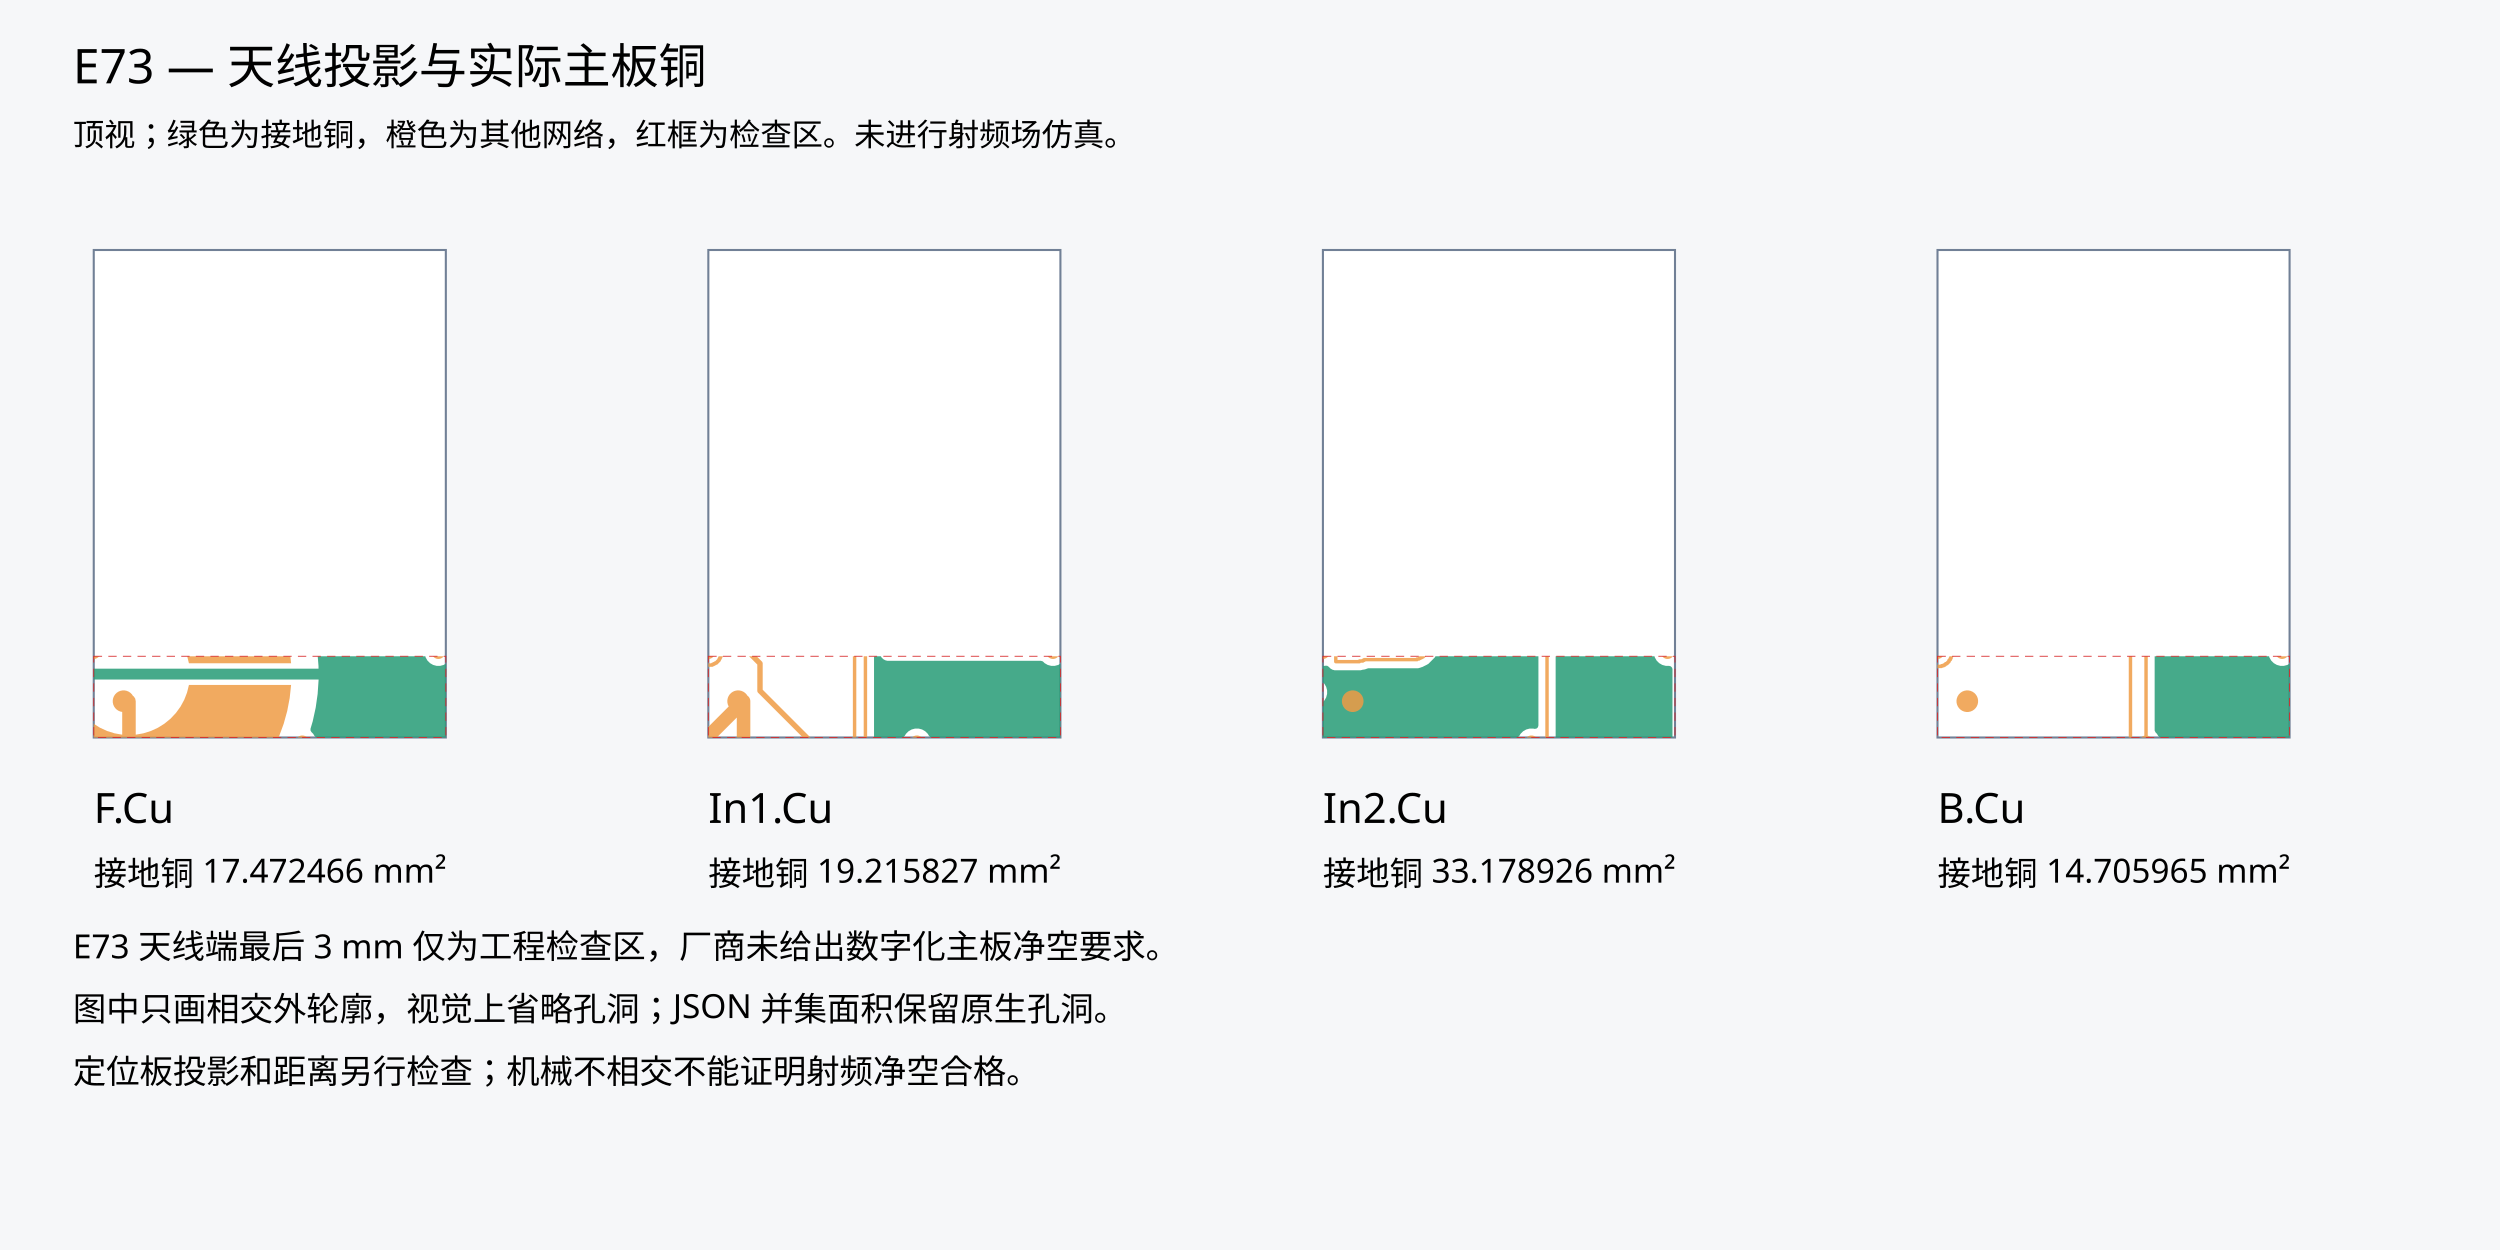
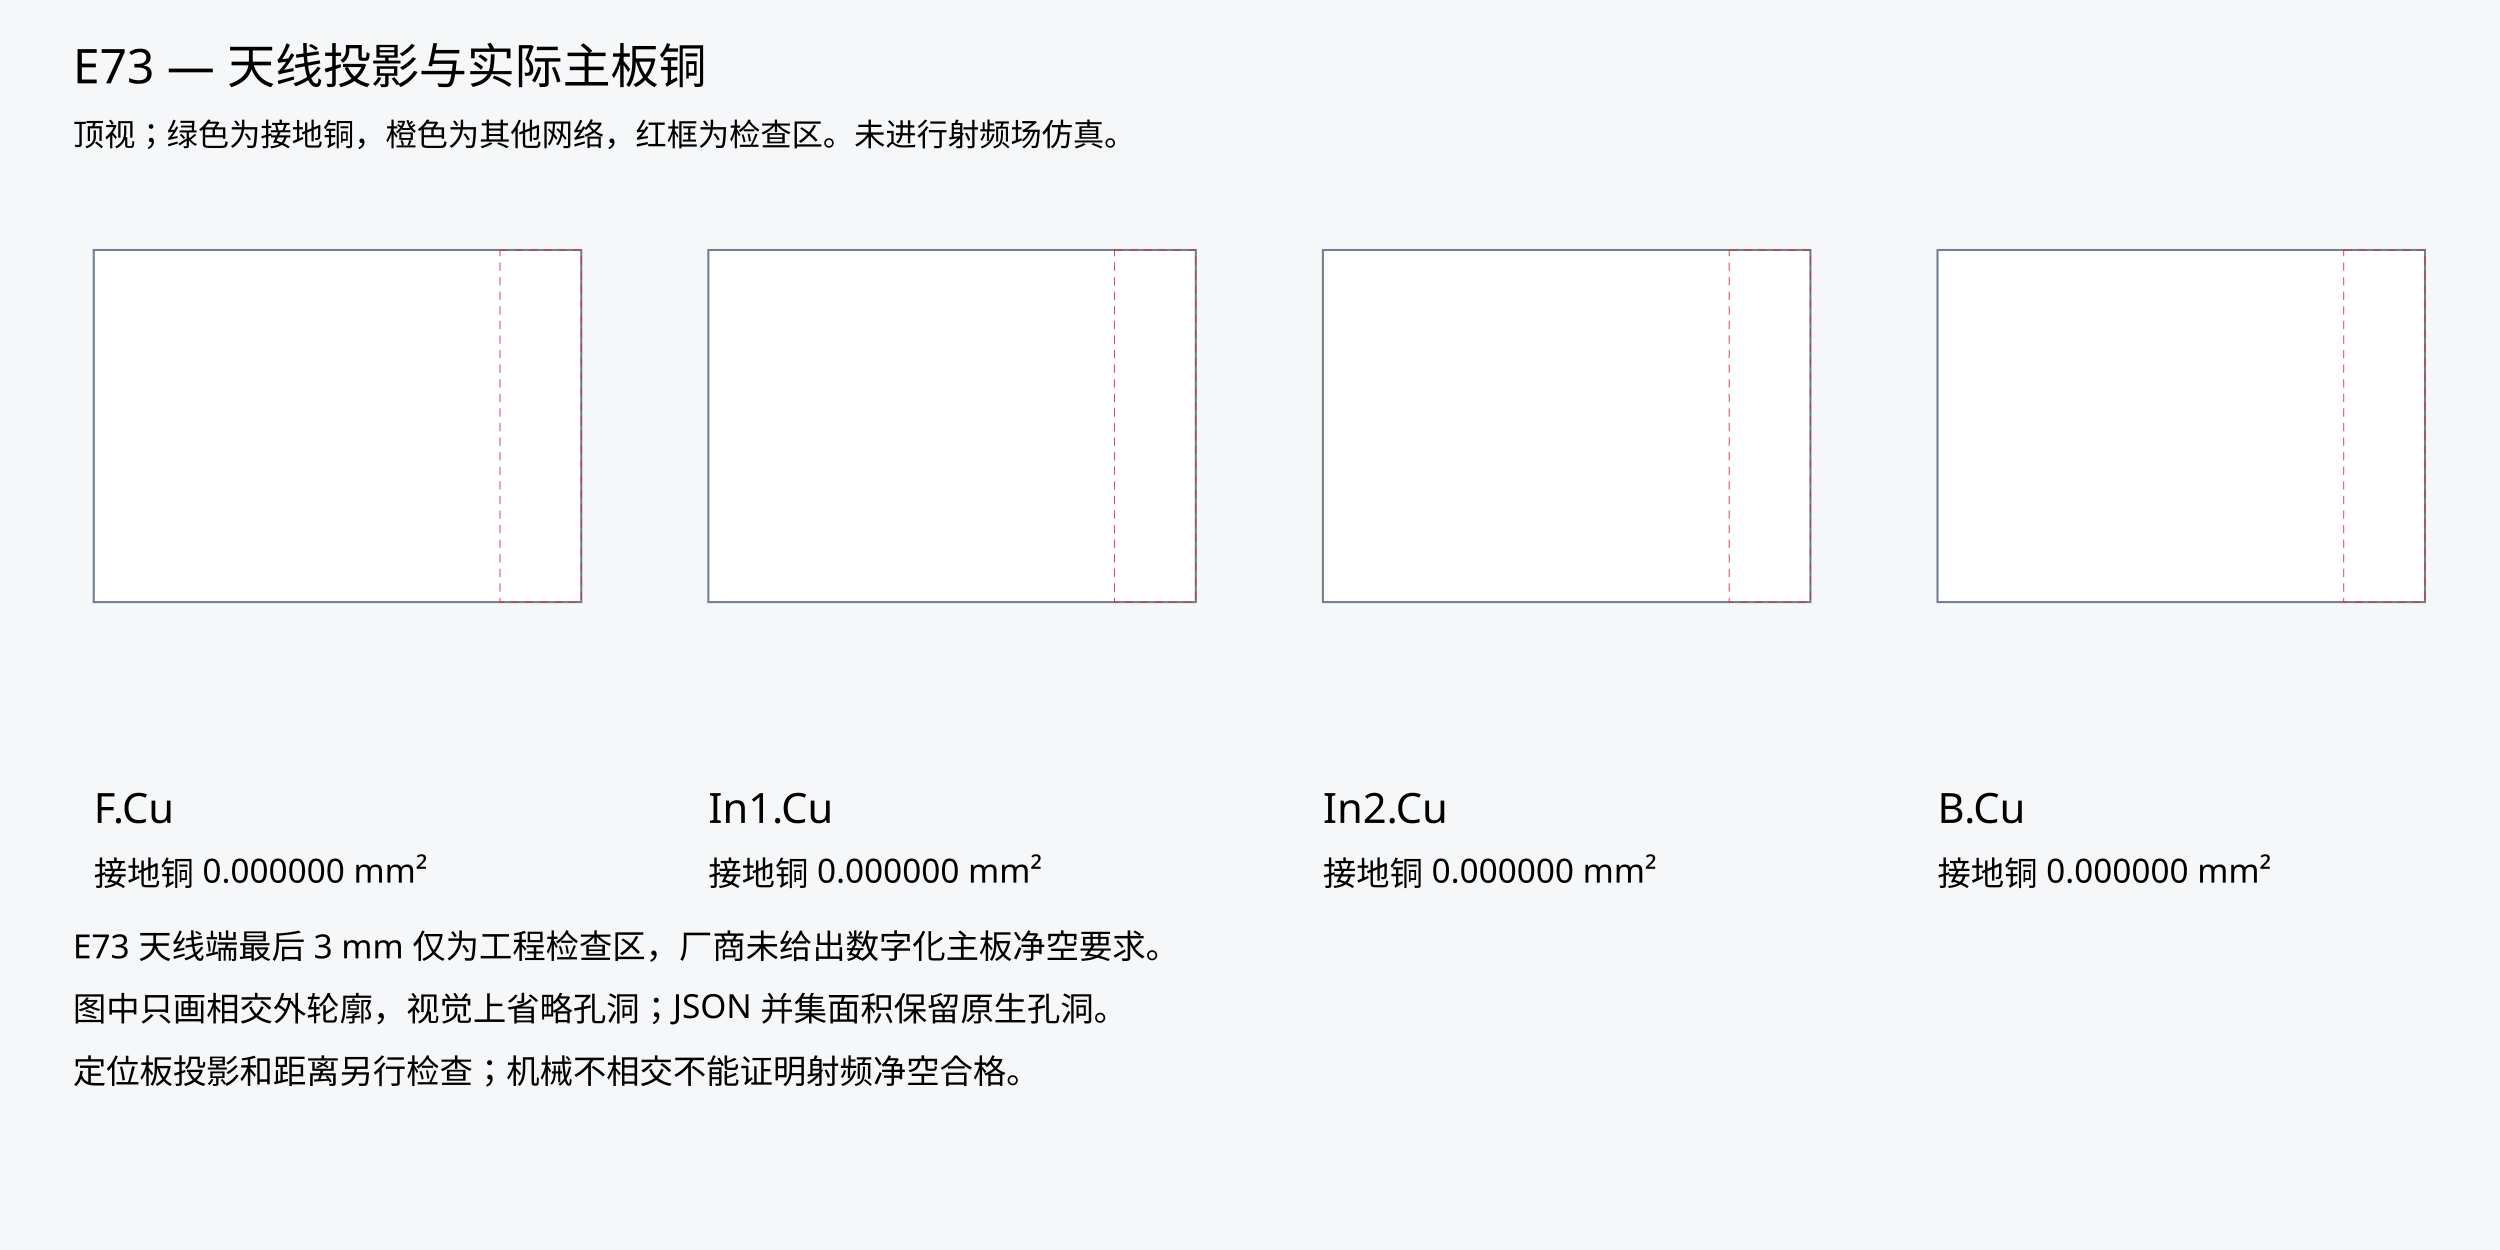
<svg xmlns="http://www.w3.org/2000/svg" width="1200" height="600" viewBox="0 0 1200 600">
  <rect width="1200" height="600" fill="#f6f7f9" />
  <text x="35" y="40" font-family="sans-serif" font-size="23">E73 — 天线投影与实际主板铜</text>
  <text x="35" y="70" font-family="sans-serif" font-size="15">顶视；绿色为接地铜，橙色为其他网络，红框为检查区。未进行射频场仿真。</text>
-   <rect x="45.0" y="120.0" width="169.0" height="234.0" fill="#fff" stroke="#718096" />
-   <polygon points="204.313,315.581 205.177,317.077 205.177,317.077 206.398,318.298 206.398,318.298 206.398,318.298 207.894,319.162 209.562,319.609 209.562,319.609 211.288,319.609 211.288,319.609 212.956,319.162 214.000,318.559 214.000,354.000 153.657,354.000 153.438,353.941 152.272,353.941 151.386,353.681 150.853,353.123 150.348,352.248 150.348,352.248 149.473,351.373 149.031,350.563 149.061,349.749 150.105,346.222 151.527,339.702 151.629,338.986 151.796,337.814 152.468,333.094 152.921,326.436 152.920,326.174 152.903,326.176 45.000,326.176 45.000,320.976 152.893,320.976 152.887,319.762 152.512,315.000 204.158,315.000" fill="#269b76" fill-opacity=".85" />
-   <polygon points="139.050,335.079 137.861,341.306 136.170,347.416 133.988,353.369 133.697,354.000 45.000,354.000 45.000,347.432 47.994,349.307 51.394,350.873 54.967,351.991 58.653,352.644 58.653,341.723 57.791,341.551 56.849,341.161 56.001,340.595 55.280,339.874 54.714,339.026 54.324,338.085 54.125,337.085 54.125,336.065 54.324,335.066 54.714,334.124 55.280,333.276 56.001,332.556 56.849,331.989 57.791,331.599 58.790,331.400 59.810,331.400 60.809,331.599 61.751,331.989 62.599,332.556 63.320,333.276 63.818,334.021 64.201,334.277 64.905,335.332 65.153,336.576 65.153,352.644 68.839,351.991 72.411,350.873 75.812,349.307 78.984,347.320 81.877,344.943 84.443,342.217 86.639,339.186 88.430,335.898 89.787,332.409 90.687,328.776 139.729,328.776" fill="#ef9b45" fill-opacity=".85" />
-   <polygon points="146.043,353.165 146.632,353.409 147.162,353.763 147.399,354.000 142.801,354.000 143.038,353.763 143.568,353.409 144.157,353.165 144.781,353.041 145.419,353.041" fill="#ef9b45" fill-opacity=".85" />
-   <polygon points="139.729,318.376 90.687,318.376 89.851,315.000 139.365,315.000" fill="#ef9b45" fill-opacity=".85" />
-   <polygon points="47.512,315.112 47.062,315.562 46.532,315.916 45.943,316.160 45.319,316.284 45.000,316.284 45.000,315.000 47.587,315.000" fill="#ef9b45" fill-opacity=".85" />
-   <polygon points="212.937,315.112 212.487,315.562 211.957,315.916 211.368,316.160 210.744,316.284 210.106,316.284 209.482,316.160 208.893,315.916 208.363,315.562 207.913,315.112 207.838,315.000 213.012,315.000" fill="#ef9b45" fill-opacity=".85" />
-   <rect x="45.0" y="315.0" width="169.0" height="39.0" fill="none" stroke="#d62728" stroke-width=".4" stroke-dasharray="4 3" />
+   <rect x="45.0" y="120.0" width="234.0" height="169.0" fill="#fff" stroke="#718096" />
+   <rect x="240.0" y="120.0" width="39.0" height="169.0" fill="none" stroke="#d62728" stroke-width=".4" stroke-dasharray="4 3" />
  <text x="45" y="395" font-family="sans-serif" font-size="20">F.Cu</text>
-   <text x="45" y="425" font-family="sans-serif" font-size="16">接地铜 17.472466 mm²</text>
-   <rect x="340.0" y="120.0" width="169.0" height="234.0" fill="#fff" stroke="#718096" />
-   <polygon points="423.142,315.588 423.142,315.588 423.142,315.588 423.912,316.358 423.912,316.358 423.912,316.358 423.912,316.358 423.912,316.358 423.912,316.358 424.854,316.902 425.906,317.184 499.605,317.184 500.491,317.444 500.764,317.664 501.398,318.298 501.398,318.298 501.398,318.298 501.659,318.449 502.894,319.162 504.562,319.609 504.562,319.609 506.288,319.609 506.288,319.609 507.956,319.162 508.909,318.612 509.000,318.590 509.000,354.000 448.657,354.000 448.438,353.941 447.272,353.941 446.386,353.681 445.853,353.123 445.348,352.248 445.348,352.248 444.127,351.027 444.127,351.027 442.631,350.163 440.963,349.717 439.237,349.717 438.125,350.014 437.568,350.163 436.073,351.027 436.073,351.027 434.852,352.248 434.852,352.248 434.347,353.123 433.679,353.759 432.928,353.941 431.762,353.941 431.543,354.000 419.534,354.000 419.534,315.452 419.667,315.000 422.802,315.000" fill="#269b76" fill-opacity=".85" />
-   <polygon points="355.809,331.599 356.751,331.989 357.599,332.556 358.320,333.276 358.747,333.916 358.967,334.063 359.418,334.513 359.772,335.043 360.016,335.632 360.140,336.257 360.155,336.575 360.155,354.000 353.655,354.000 353.655,344.421 344.077,354.000 340.000,354.000 340.000,348.884 349.772,339.113 349.714,339.026 349.324,338.085 349.125,337.085 349.125,336.065 349.324,335.066 349.714,334.124 350.280,333.276 351.001,332.556 351.849,331.989 352.791,331.599 353.790,331.400 354.810,331.400" fill="#ef9b45" fill-opacity=".85" />
-   <polygon points="365.717,317.533 365.878,317.729 365.878,317.729 365.879,317.729 365.879,317.730 365.977,317.967 366.073,318.198 366.073,318.198 366.073,318.199 366.073,318.199 366.097,318.452 366.097,330.080 366.097,331.066 373.668,338.636 389.031,354.000 385.354,354.000 371.829,340.475 363.878,332.524 363.717,332.327 363.522,331.859 363.498,331.605 363.498,330.080 363.498,318.989 359.513,315.000 363.188,315.000" fill="#ef9b45" fill-opacity=".85" />
-   <polygon points="411.025,354.000 409.375,354.000 409.375,315.000 411.025,315.000" fill="#ef9b45" fill-opacity=".85" />
-   <polygon points="416.225,354.000 414.574,354.000 414.574,315.000 416.225,315.000" fill="#ef9b45" fill-opacity=".85" />
-   <polygon points="441.043,353.165 441.632,353.409 442.162,353.763 442.399,354.000 437.801,354.000 438.038,353.763 438.568,353.409 439.157,353.165 439.781,353.041 440.419,353.041" fill="#ef9b45" fill-opacity=".85" />
-   <polygon points="346.985,315.161 346.861,315.459 346.675,315.645 346.675,315.650 346.660,315.811 346.536,316.109 346.350,316.295 346.350,316.300 346.335,316.461 346.211,316.759 346.025,316.945 346.025,316.950 346.010,317.111 345.886,317.409 345.659,317.636 345.590,317.665 345.561,317.734 345.334,317.961 345.265,317.990 345.236,318.059 345.009,318.286 344.940,318.315 344.911,318.384 344.684,318.611 344.615,318.640 344.586,318.709 344.359,318.936 344.061,319.060 343.900,319.076 343.895,319.076 343.709,319.261 343.411,319.385 343.250,319.401 343.245,319.401 343.059,319.586 342.761,319.710 342.600,319.725 342.594,319.725 342.409,319.911 342.111,320.035 341.950,320.050 340.000,320.050 340.000,318.399 341.306,318.399 341.491,318.214 341.789,318.090 341.950,318.075 341.955,318.075 342.141,317.889 342.439,317.765 342.600,317.750 342.605,317.750 342.791,317.564 343.089,317.440 343.250,317.424 343.255,317.424 343.441,317.239 343.510,317.210 343.539,317.141 343.766,316.914 343.835,316.885 343.864,316.816 344.091,316.589 344.160,316.560 344.189,316.491 344.375,316.305 344.375,316.300 344.390,316.139 344.514,315.841 344.699,315.655 344.699,315.650 344.715,315.489 344.839,315.191 345.024,315.005 345.024,315.000 346.675,315.000 346.985,315.000 347.000,315.000" fill="#ef9b45" fill-opacity=".85" />
-   <polygon points="342.512,315.112 342.062,315.562 341.532,315.916 340.943,316.160 340.319,316.284 340.000,316.284 340.000,315.000 342.587,315.000" fill="#ef9b45" fill-opacity=".85" />
-   <polygon points="507.937,315.112 507.487,315.562 506.957,315.916 506.368,316.160 505.744,316.284 505.106,316.284 504.482,316.160 503.893,315.916 503.363,315.562 502.913,315.112 502.838,315.000 508.012,315.000" fill="#ef9b45" fill-opacity=".85" />
-   <rect x="340.0" y="315.0" width="169.0" height="39.0" fill="none" stroke="#d62728" stroke-width=".4" stroke-dasharray="4 3" />
+   <text x="45" y="425" font-family="sans-serif" font-size="16">接地铜 0.000000 mm²</text>
+   <rect x="340.0" y="120.0" width="234.0" height="169.0" fill="#fff" stroke="#718096" />
+   <rect x="535.0" y="120.0" width="39.0" height="169.0" fill="none" stroke="#d62728" stroke-width=".4" stroke-dasharray="4 3" />
  <text x="340" y="395" font-family="sans-serif" font-size="20">In1.Cu</text>
-   <text x="340" y="425" font-family="sans-serif" font-size="16">接地铜 19.215827 mm²</text>
-   <rect x="635.0" y="120.0" width="169.0" height="234.0" fill="#fff" stroke="#718096" />
-   <polygon points="738.441,348.246 738.181,349.131 737.483,349.736 736.570,349.867 736.379,349.828 735.963,349.717 735.963,349.717 734.237,349.717 733.125,350.014 732.568,350.163 731.073,351.027 731.073,351.027 729.852,352.248 729.852,352.248 729.347,353.123 728.679,353.759 727.928,353.941 726.762,353.941 726.543,354.000 635.000,354.000 635.000,336.950 635.698,336.252 635.995,335.737 636.232,335.327 636.515,334.838 636.515,334.838 636.528,334.815 636.562,334.756 637.008,333.088 637.008,331.362 636.562,329.693 635.996,328.714 635.698,328.198 635.698,328.198 635.000,327.500 635.000,319.609 635.863,319.609 636.131,319.537 637.054,319.559 637.818,320.076 637.854,320.122 637.867,320.138 638.637,320.908 638.637,320.908 638.637,320.908 638.637,320.908 638.637,320.908 638.976,321.104 639.579,321.452 640.631,321.734 640.631,321.734 653.094,321.734 653.094,321.734 654.099,321.465 654.523,321.409 654.719,321.409 654.719,321.409 655.771,321.127 655.928,321.037 656.028,320.978 656.847,320.759 680.719,320.759 680.719,320.759 681.771,320.477 681.790,320.466 682.185,320.303 682.746,320.152 683.046,319.979 683.299,319.874 683.297,319.868 683.396,319.827 683.396,319.827 683.396,319.827 683.396,319.827 683.509,319.762 683.696,319.654 683.949,319.549 683.947,319.543 684.046,319.502 684.253,319.383 684.346,319.329 684.599,319.224 684.596,319.218 684.696,319.177 684.696,319.177 685.638,318.633 686.408,317.863 686.733,317.538 687.058,317.213 687.708,316.563 688.033,316.238 688.358,315.913 688.683,315.588 689.023,315.000 738.441,315.000" fill="#269b76" fill-opacity=".85" />
-   <polygon points="794.313,315.581 795.177,317.077 795.177,317.077 796.398,318.298 796.398,318.298 796.398,318.298 797.894,319.162 799.562,319.609 799.562,319.609 801.159,319.609 802.045,319.869 802.649,320.566 802.797,321.247 802.797,354.000 746.709,354.000 746.709,315.000 794.158,315.000" fill="#269b76" fill-opacity=".85" />
-   <polygon points="736.043,353.165 736.632,353.409 737.162,353.763 737.399,354.000 732.801,354.000 733.038,353.763 733.568,353.409 734.157,353.165 734.781,353.041 735.419,353.041" fill="#ef9b45" fill-opacity=".85" />
-   <polygon points="743.400,354.000 741.750,354.000 741.750,315.000 743.400,315.000" fill="#ef9b45" fill-opacity=".85" />
-   <polygon points="650.809,331.599 651.751,331.989 652.599,332.556 653.320,333.276 653.886,334.124 654.276,335.066 654.475,336.065 654.475,337.085 654.276,338.085 653.886,339.026 653.320,339.874 652.599,340.595 651.751,341.161 650.809,341.551 649.810,341.750 648.790,341.750 647.791,341.551 646.849,341.161 646.001,340.595 645.280,339.874 644.714,339.026 644.324,338.085 644.125,337.085 644.125,336.065 644.324,335.066 644.714,334.124 645.280,333.276 646.001,332.556 646.849,331.989 647.791,331.599 648.790,331.400 649.810,331.400" fill="#ef9b45" fill-opacity=".85" />
-   <polygon points="642.000,316.774 651.906,316.774 652.091,316.589 652.389,316.465 652.550,316.450 653.530,316.450 653.716,316.264 654.014,316.140 654.175,316.125 654.180,316.125 654.366,315.939 654.664,315.815 654.825,315.799 679.530,315.799 679.716,315.614 680.014,315.490 680.175,315.474 680.505,315.474 680.691,315.289 680.989,315.165 681.150,315.149 681.156,315.149 681.305,315.000 682.295,315.000 683.842,315.000 684.492,315.000 684.570,315.000 684.534,315.036 684.465,315.065 684.436,315.134 684.209,315.361 684.140,315.390 684.111,315.459 683.884,315.686 683.815,315.715 683.786,315.784 683.559,316.011 683.261,316.135 683.100,316.151 683.095,316.151 682.909,316.336 682.611,316.460 682.450,316.475 682.444,316.475 682.259,316.661 681.961,316.785 681.800,316.800 681.795,316.800 681.609,316.986 681.311,317.110 681.150,317.125 680.820,317.125 680.634,317.311 680.336,317.435 680.175,317.451 655.470,317.451 655.284,317.636 654.986,317.760 654.825,317.776 654.820,317.776 654.634,317.961 654.336,318.085 654.175,318.100 653.194,318.100 653.009,318.286 652.711,318.410 652.550,318.425 641.175,318.425 641.014,318.410 640.716,318.286 640.489,318.059 640.365,317.761 640.349,317.600 640.349,315.000 642.000,315.000" fill="#ef9b45" fill-opacity=".85" />
-   <polygon points="637.512,315.112 637.062,315.562 636.532,315.916 635.943,316.160 635.319,316.284 635.000,316.284 635.000,315.000 637.587,315.000" fill="#ef9b45" fill-opacity=".85" />
-   <polygon points="802.937,315.112 802.487,315.562 801.957,315.916 801.368,316.160 800.744,316.284 800.106,316.284 799.482,316.160 798.893,315.916 798.363,315.562 797.913,315.112 797.838,315.000 803.012,315.000" fill="#ef9b45" fill-opacity=".85" />
-   <rect x="635.0" y="315.0" width="169.0" height="39.0" fill="none" stroke="#d62728" stroke-width=".4" stroke-dasharray="4 3" />
+   <text x="340" y="425" font-family="sans-serif" font-size="16">接地铜 0.000000 mm²</text>
+   <rect x="635.0" y="120.0" width="234.0" height="169.0" fill="#fff" stroke="#718096" />
+   <rect x="830.0" y="120.0" width="39.0" height="169.0" fill="none" stroke="#d62728" stroke-width=".4" stroke-dasharray="4 3" />
  <text x="635" y="395" font-family="sans-serif" font-size="20">In2.Cu</text>
-   <text x="635" y="425" font-family="sans-serif" font-size="16">接地铜 33.178926 mm²</text>
-   <rect x="930.0" y="120.0" width="169.0" height="234.0" fill="#fff" stroke="#718096" />
-   <polygon points="1089.313,315.581 1090.177,317.077 1090.177,317.077 1091.398,318.298 1091.398,318.298 1091.398,318.298 1092.894,319.162 1094.562,319.609 1094.562,319.609 1096.288,319.609 1096.288,319.609 1097.956,319.162 1099.000,318.559 1099.000,354.000 1038.657,354.000 1038.438,353.941 1037.272,353.941 1036.386,353.681 1035.853,353.123 1035.348,352.248 1035.348,352.248 1034.714,351.614 1034.271,350.804 1034.234,350.455 1034.234,315.000 1089.158,315.000" fill="#269b76" fill-opacity=".85" />
-   <polygon points="1023.450,354.000 1021.799,354.000 1021.799,315.000 1023.450,315.000" fill="#ef9b45" fill-opacity=".85" />
-   <polygon points="1030.925,353.141 1031.043,353.165 1031.632,353.409 1032.162,353.763 1032.399,354.000 1030.925,354.000 1029.274,354.000 1027.801,354.000 1028.038,353.763 1028.568,353.409 1029.157,353.165 1029.274,353.141 1029.274,315.000 1030.925,315.000" fill="#ef9b45" fill-opacity=".85" />
-   <polygon points="945.809,331.599 946.751,331.989 947.599,332.556 948.320,333.276 948.886,334.124 949.276,335.066 949.475,336.065 949.475,337.085 949.276,338.085 948.886,339.026 948.320,339.874 947.599,340.595 946.751,341.161 945.809,341.551 944.810,341.750 943.790,341.750 942.791,341.551 941.849,341.161 941.001,340.595 940.280,339.874 939.714,339.026 939.324,338.085 939.125,337.085 939.125,336.065 939.324,335.066 939.714,334.124 940.280,333.276 941.001,332.556 941.849,331.989 942.791,331.599 943.790,331.400 944.810,331.400" fill="#ef9b45" fill-opacity=".85" />
-   <polygon points="937.635,315.161 937.511,315.459 937.325,315.645 937.325,315.975 937.310,316.136 937.186,316.434 937.000,316.619 937.000,316.625 936.985,316.786 936.861,317.084 936.634,317.311 936.565,317.340 936.536,317.409 936.350,317.595 936.350,317.600 936.335,317.761 936.211,318.059 935.984,318.286 935.915,318.315 935.886,318.384 935.659,318.611 935.590,318.640 935.561,318.709 935.334,318.936 935.265,318.965 935.236,319.034 935.009,319.261 934.711,319.385 934.550,319.401 934.545,319.401 934.359,319.586 934.290,319.615 934.261,319.684 934.034,319.911 933.736,320.035 933.575,320.050 933.570,320.050 933.384,320.236 933.086,320.360 932.925,320.375 932.595,320.375 932.409,320.561 932.111,320.685 931.950,320.701 930.000,320.701 930.000,319.049 931.305,319.049 931.491,318.864 931.789,318.740 931.950,318.724 932.280,318.724 932.466,318.539 932.764,318.415 932.925,318.399 932.931,318.399 933.116,318.214 933.185,318.185 933.214,318.116 933.441,317.889 933.739,317.765 933.900,317.750 933.905,317.750 934.091,317.564 934.160,317.535 934.189,317.466 934.416,317.239 934.485,317.210 934.514,317.141 934.699,316.955 934.699,316.950 934.715,316.789 934.839,316.491 935.066,316.264 935.135,316.235 935.164,316.166 935.349,315.980 935.349,315.975 935.365,315.814 935.489,315.516 935.674,315.330 935.674,315.000 937.325,315.000 937.635,315.000 937.650,315.000" fill="#ef9b45" fill-opacity=".85" />
-   <polygon points="932.512,315.112 932.062,315.562 931.532,315.916 930.943,316.160 930.319,316.284 930.000,316.284 930.000,315.000 932.587,315.000" fill="#ef9b45" fill-opacity=".85" />
-   <polygon points="1097.937,315.112 1097.487,315.562 1096.957,315.916 1096.368,316.160 1095.744,316.284 1095.106,316.284 1094.482,316.160 1093.893,315.916 1093.363,315.562 1092.913,315.112 1092.838,315.000 1098.012,315.000" fill="#ef9b45" fill-opacity=".85" />
-   <rect x="930.0" y="315.0" width="169.0" height="39.0" fill="none" stroke="#d62728" stroke-width=".4" stroke-dasharray="4 3" />
+   <text x="635" y="425" font-family="sans-serif" font-size="16">接地铜 0.000000 mm²</text>
+   <rect x="930.0" y="120.0" width="234.0" height="169.0" fill="#fff" stroke="#718096" />
+   <rect x="1125.0" y="120.0" width="39.0" height="169.0" fill="none" stroke="#d62728" stroke-width=".4" stroke-dasharray="4 3" />
  <text x="930" y="395" font-family="sans-serif" font-size="20">B.Cu</text>
-   <text x="930" y="425" font-family="sans-serif" font-size="16">接地铜 14.705965 mm²</text>
+   <text x="930" y="425" font-family="sans-serif" font-size="16">接地铜 0.000000 mm²</text>
  <text x="35" y="460" font-family="sans-serif" font-size="16">E73 天线端最后 3 mm 仅为工程检查区，厂商未给出数字化主板净空要求。</text>
  <text x="35" y="490" font-family="sans-serif" font-size="16">图中只画相交外轮廓，视觉上省略孔洞；JSON 并集面积保留原生孔洞。</text>
  <text x="35" y="520" font-family="sans-serif" font-size="16">定位板投影和距离另行检查；机械不相交不能证明射频净空合格。</text>
</svg>
